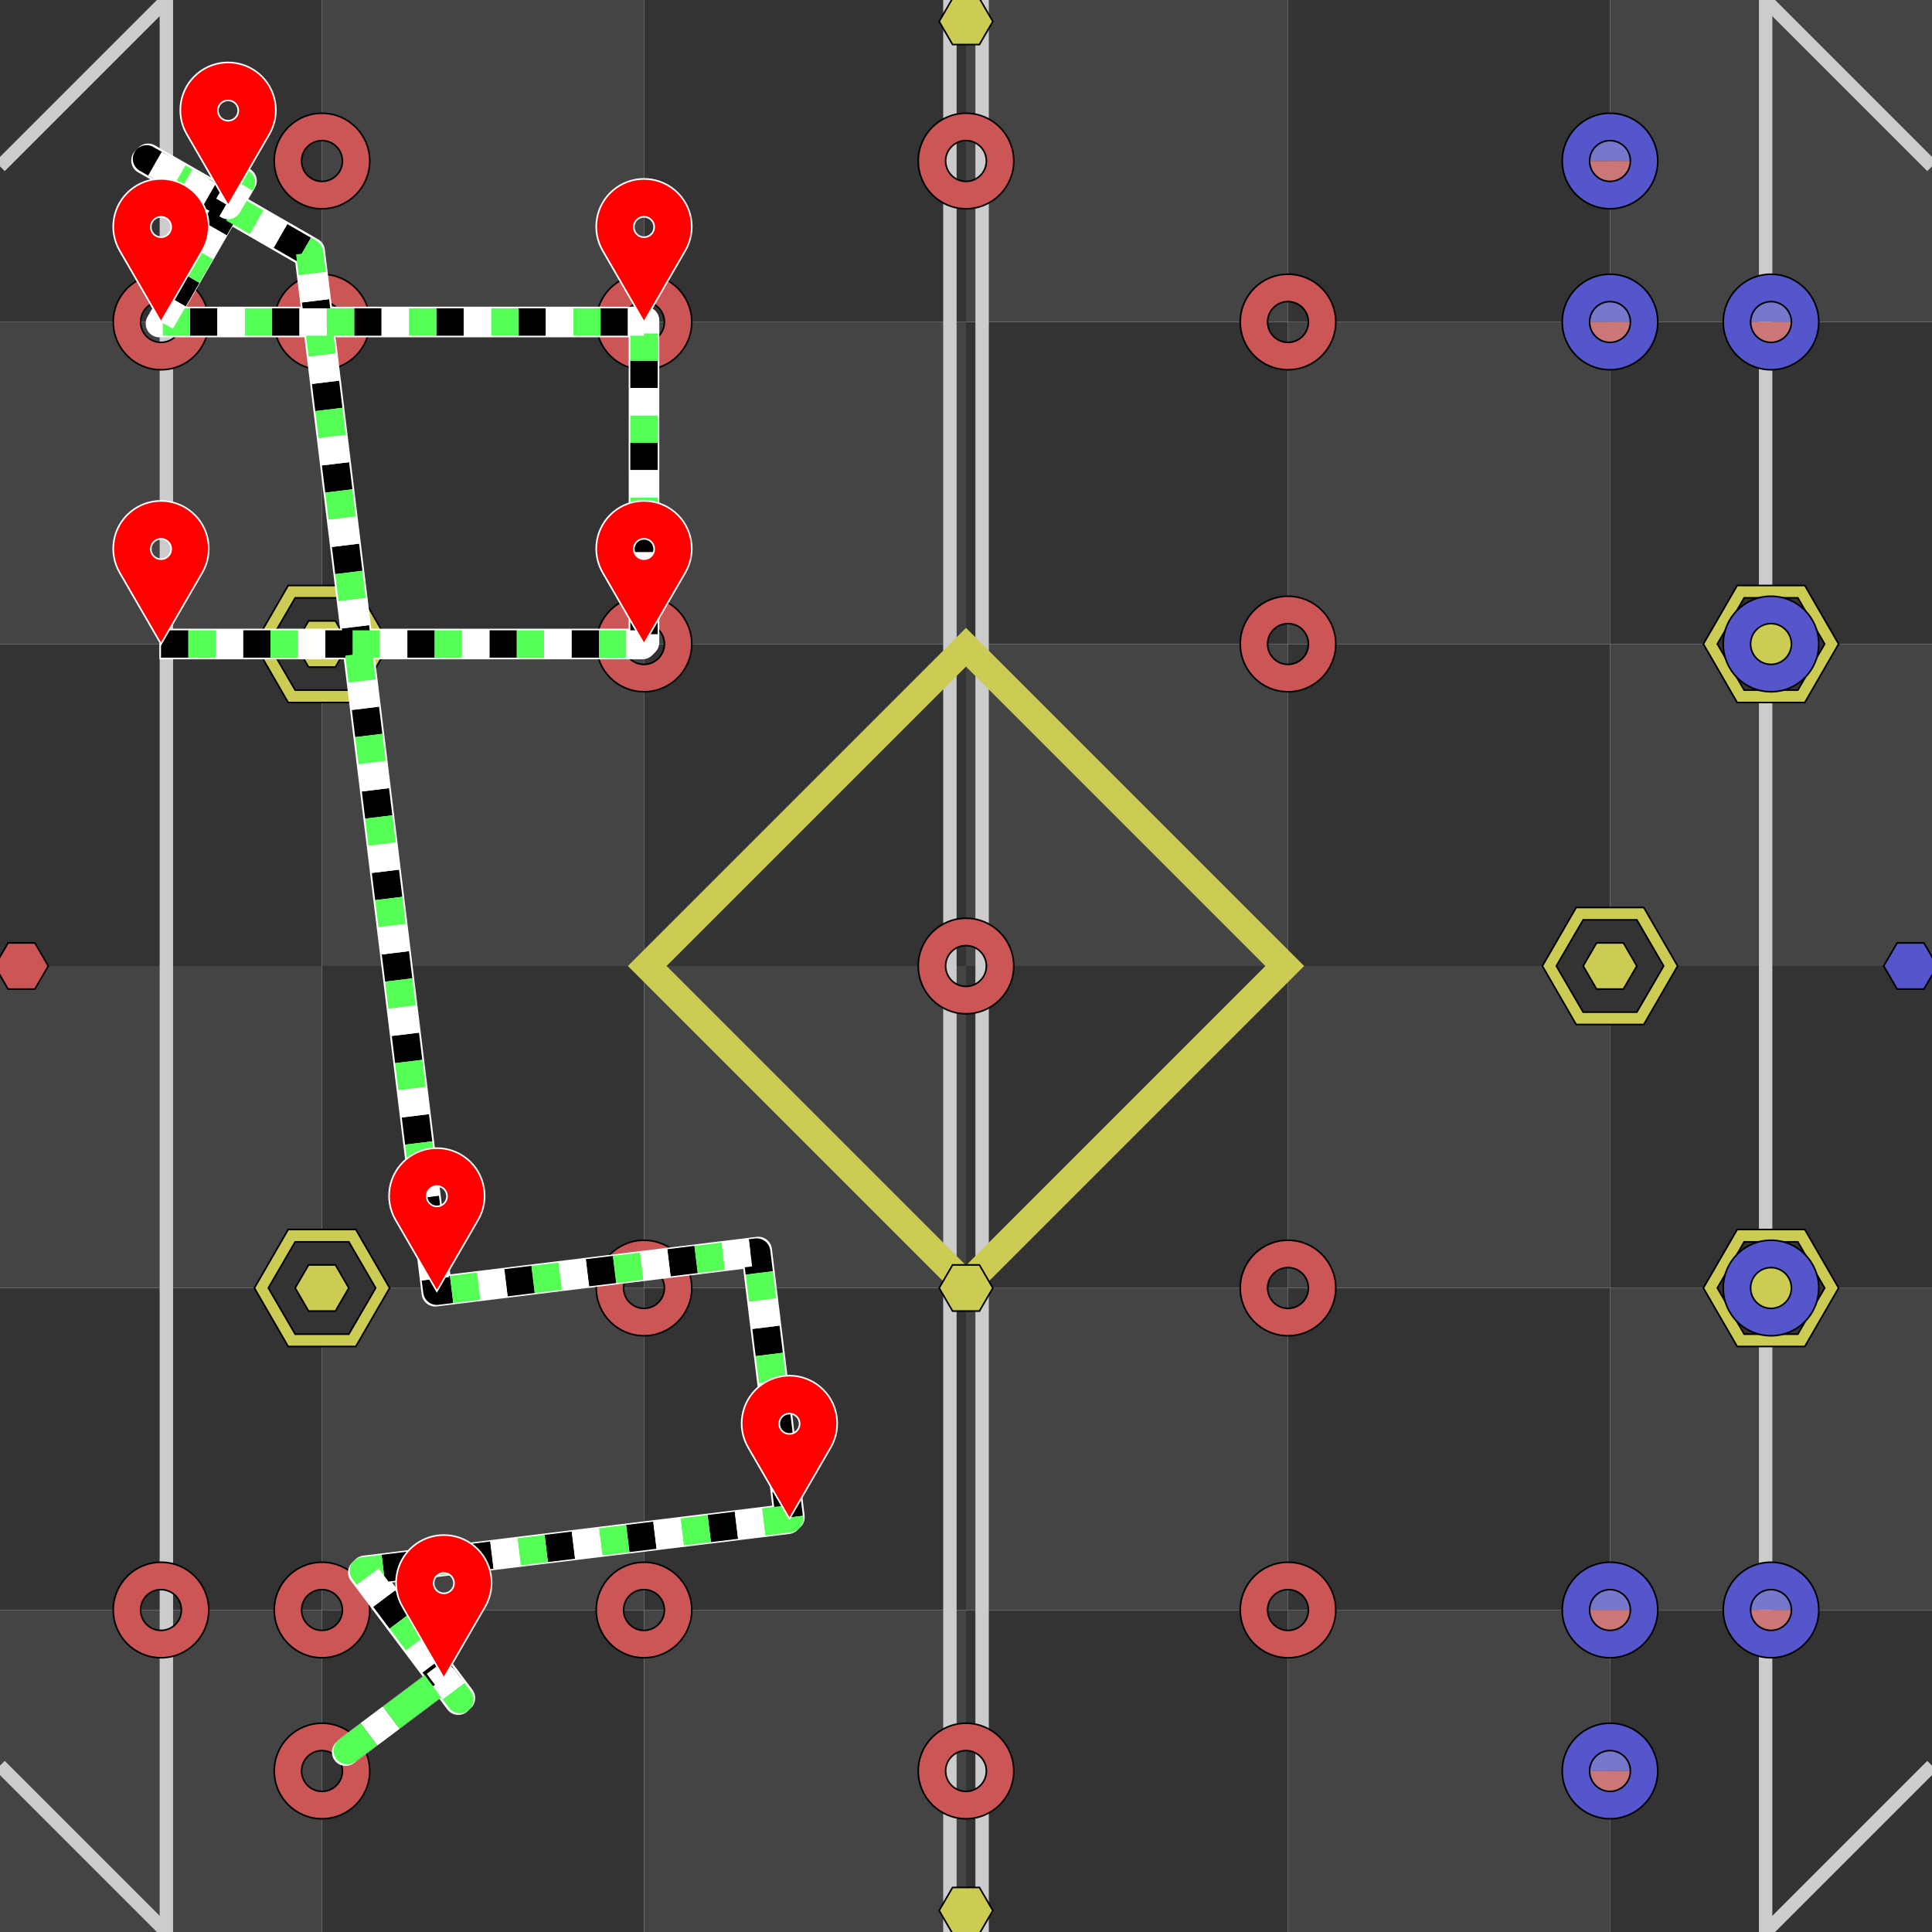
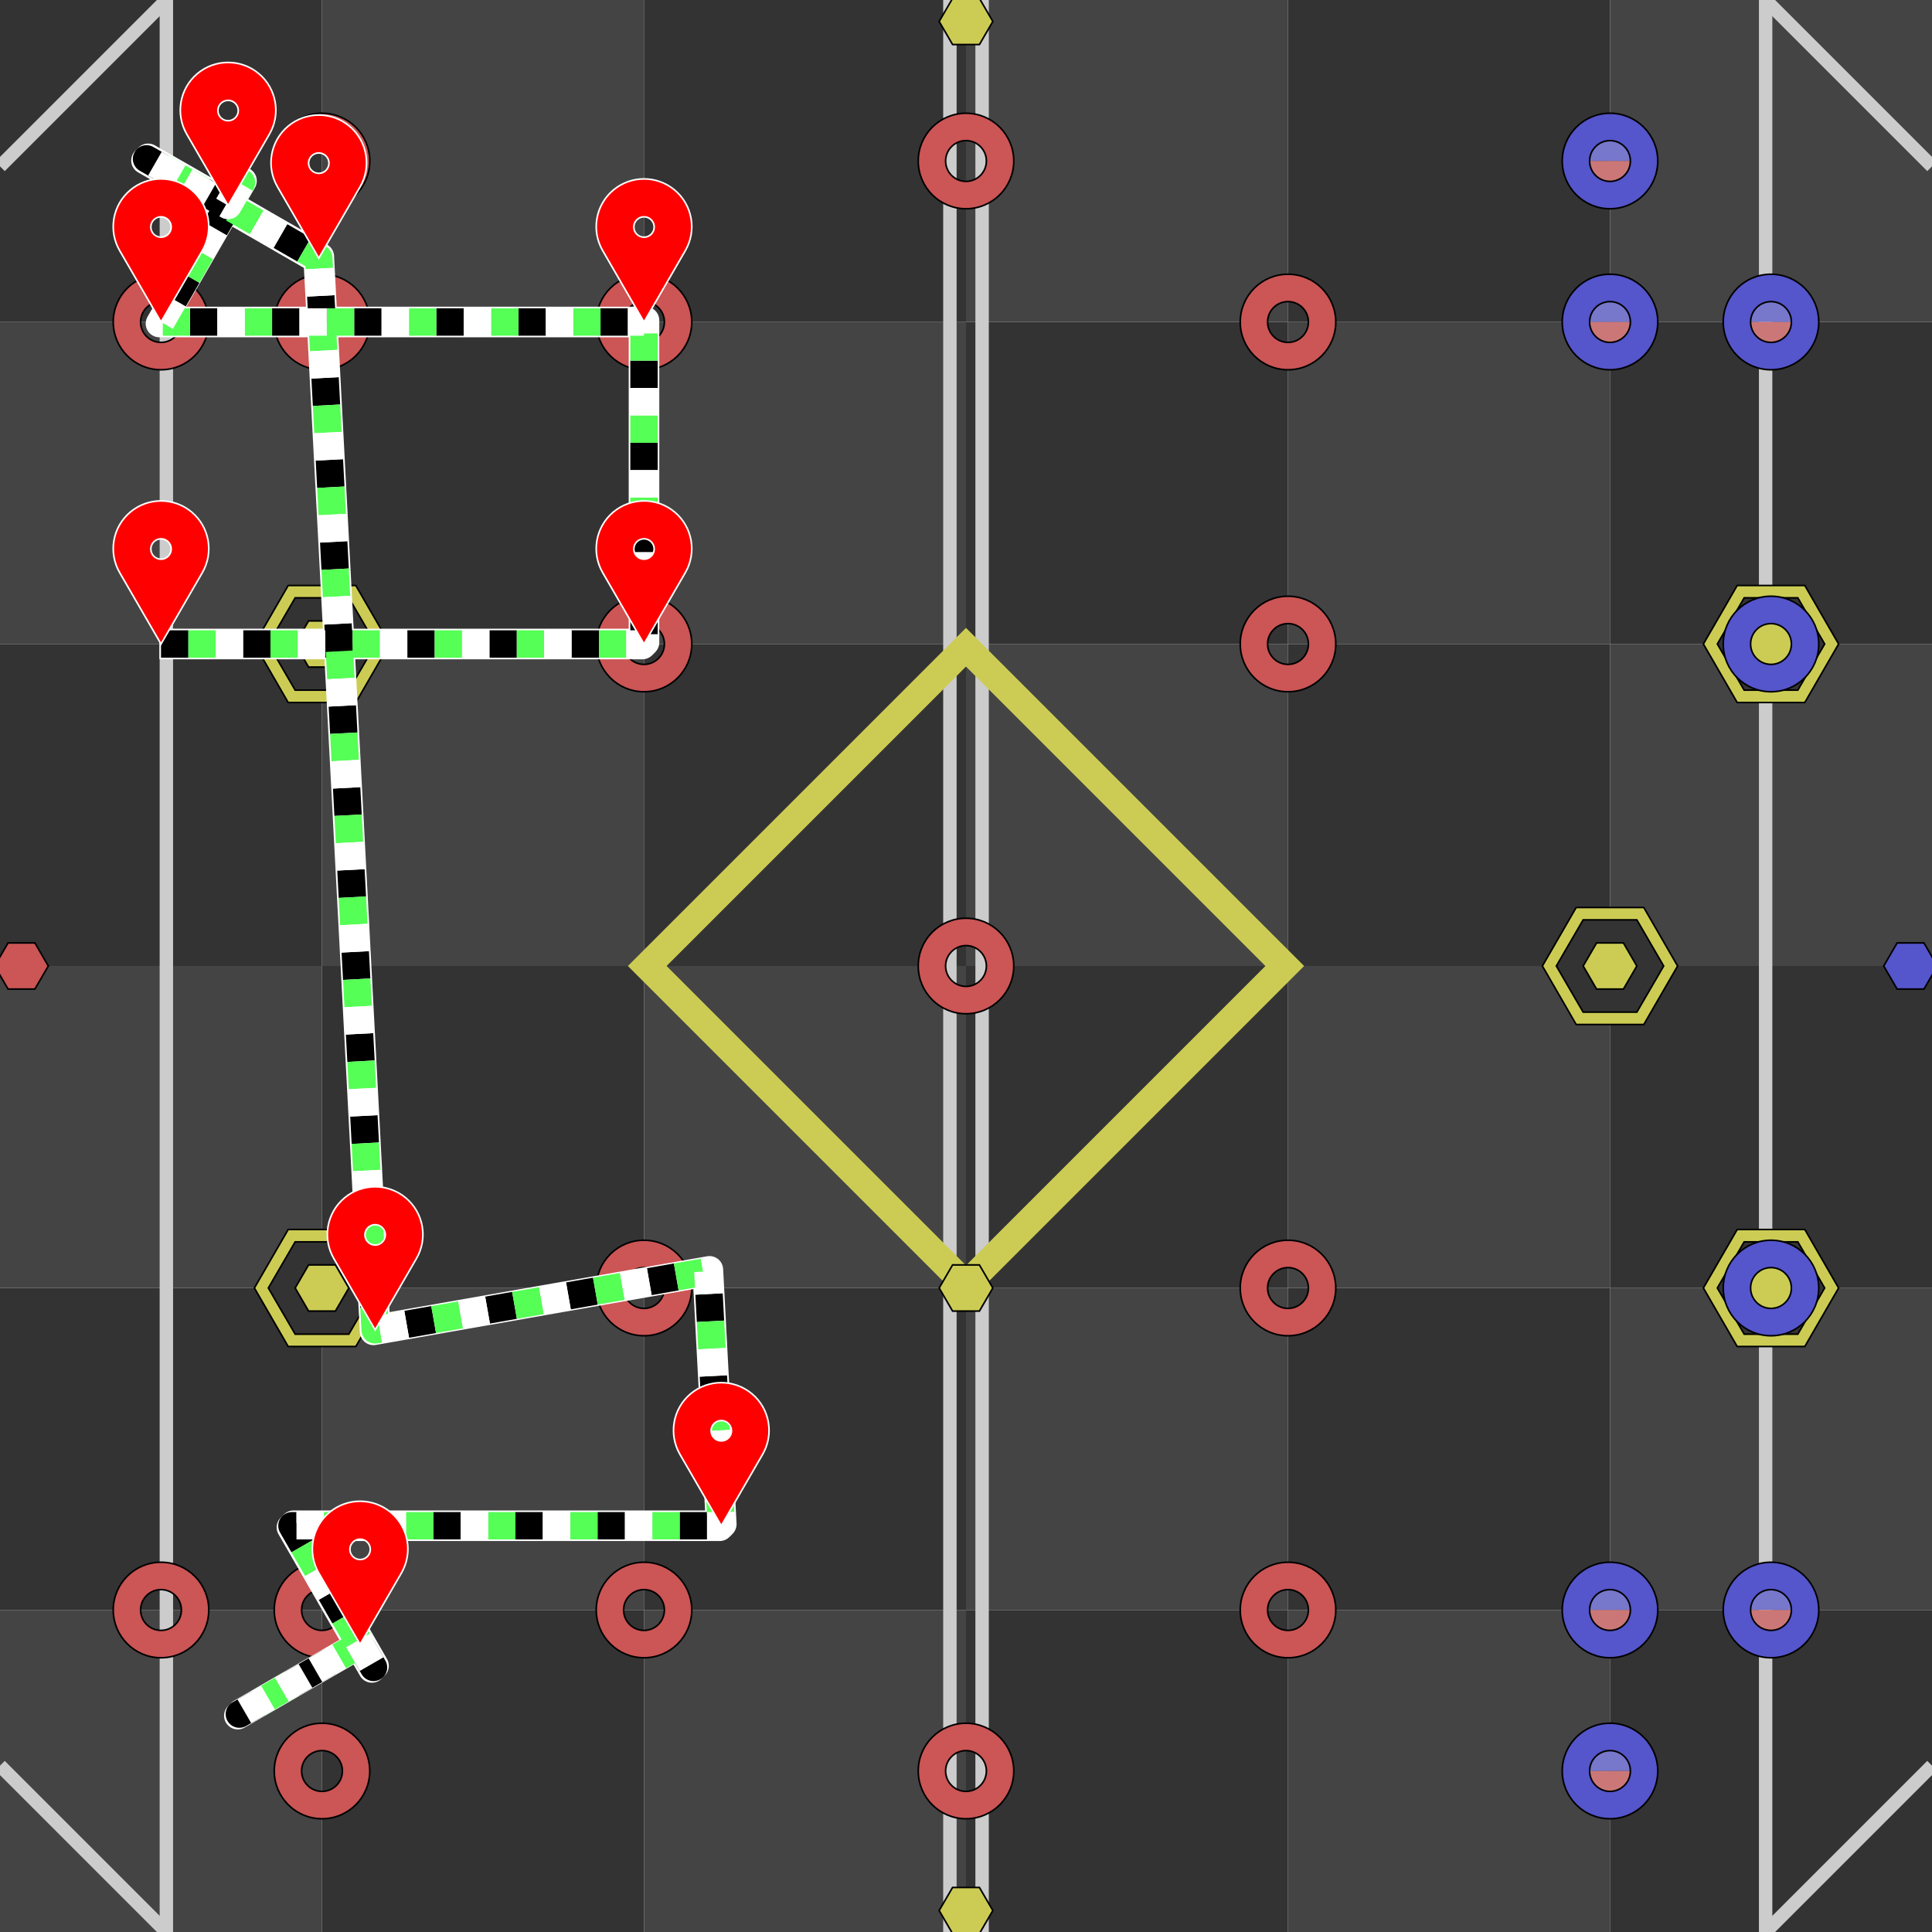
<svg xmlns="http://www.w3.org/2000/svg" version="1.1" width="600" height="600" viewBox="-1800 -1800 3600 3600">
  <g transform="scale(1, -1)">
    <rect x="-1800" y="-1800" width="600" height="600" fill="#444444" />
    <rect x="-1800" y="-1200" width="600" height="600" fill="#333333" />
    <rect x="-1800" y="-600" width="600" height="600" fill="#444444" />
    <rect x="-1800" y="0" width="600" height="600" fill="#333333" />
    <rect x="-1800" y="600" width="600" height="600" fill="#444444" />
    <rect x="-1800" y="1200" width="600" height="600" fill="#333333" />
    <rect x="-1200" y="-1800" width="600" height="600" fill="#333333" />
    <rect x="-1200" y="-1200" width="600" height="600" fill="#444444" />
    <rect x="-1200" y="-600" width="600" height="600" fill="#333333" />
    <rect x="-1200" y="0" width="600" height="600" fill="#444444" />
    <rect x="-1200" y="600" width="600" height="600" fill="#333333" />
    <rect x="-1200" y="1200" width="600" height="600" fill="#444444" />
    <rect x="-600" y="-1800" width="600" height="600" fill="#444444" />
    <rect x="-600" y="-1200" width="600" height="600" fill="#333333" />
    <rect x="-600" y="-600" width="600" height="600" fill="#444444" />
    <rect x="-600" y="0" width="600" height="600" fill="#333333" />
    <rect x="-600" y="600" width="600" height="600" fill="#444444" />
    <rect x="-600" y="1200" width="600" height="600" fill="#333333" />
    <rect x="0" y="-1800" width="600" height="600" fill="#333333" />
    <rect x="0" y="-1200" width="600" height="600" fill="#444444" />
    <rect x="0" y="-600" width="600" height="600" fill="#333333" />
    <rect x="0" y="0" width="600" height="600" fill="#444444" />
    <rect x="0" y="600" width="600" height="600" fill="#333333" />
    <rect x="0" y="1200" width="600" height="600" fill="#444444" />
    <rect x="600" y="-1800" width="600" height="600" fill="#444444" />
    <rect x="600" y="-1200" width="600" height="600" fill="#333333" />
    <rect x="600" y="-600" width="600" height="600" fill="#444444" />
    <rect x="600" y="0" width="600" height="600" fill="#333333" />
    <rect x="600" y="600" width="600" height="600" fill="#444444" />
    <rect x="600" y="1200" width="600" height="600" fill="#333333" />
    <rect x="1200" y="-1800" width="600" height="600" fill="#333333" />
    <rect x="1200" y="-1200" width="600" height="600" fill="#444444" />
    <rect x="1200" y="-600" width="600" height="600" fill="#333333" />
    <rect x="1200" y="0" width="600" height="600" fill="#444444" />
    <rect x="1200" y="600" width="600" height="600" fill="#333333" />
    <rect x="1200" y="1200" width="600" height="600" fill="#444444" />
    <line x1="-1490" y1="-1800" x2="-1490" y2="1800" stroke="#cccccc" stroke-width="25" />
    <line x1="-30" y1="-1800" x2="-30" y2="1800" stroke="#cccccc" stroke-width="25" />
    <line x1="30" y1="-1800" x2="30" y2="1800" stroke="#cccccc" stroke-width="25" />
    <line x1="1490" y1="-1800" x2="1490" y2="1800" stroke="#cccccc" stroke-width="25" />
    <line x1="-1800" y1="-1490" x2="-1490" y2="-1800" stroke="#cccccc" stroke-width="25" />
    <line x1="1800" y1="-1490" x2="1490" y2="-1800" stroke="#cccccc" stroke-width="25" />
    <line x1="-1800" y1="1490" x2="-1490" y2="1800" stroke="#cccccc" stroke-width="25" />
    <line x1="1800" y1="1490" x2="1490" y2="1800" stroke="#cccccc" stroke-width="25" />
    <rect x="-420" y="-420" width="840" height="840" transform="rotate(45)" stroke="#cccc55" fill="none" stroke-width="51" />
    <polygon points="-1710,0 -1735,43 -1785,43 -1810,0 -1785,-43 -1735,-43" fill="#cc5555" stroke="#000000" stroke-width="3" />
    <polygon points="1810,0 1785,43 1735,43 1710,0 1735,-43 1785,-43" fill="#5555cc" stroke="#000000" stroke-width="3" />
    <polygon points="50,1760 25,1803 -25,1803 -50,1760 -25,1717 25,1717" fill="#cccc55" stroke="#000000" stroke-width="3" />
    <polygon points="50,-600 25,-557 -25,-557 -50,-600 -25,-643 25,-643" fill="#cccc55" stroke="#000000" stroke-width="3" />
    <polygon points="50,-1760 25,-1717 -25,-1717 -50,-1760 -25,-1803 25,-1803" fill="#cccc55" stroke="#000000" stroke-width="3" />
    <polygon points="-1074,600 -1137,709 -1263,709 -1326,600 -1263,491 -1137,491" fill="#cccc55" stroke="#000000" stroke-width="3" />
    <polygon points="-1100,600 -1150,686 -1250,686 -1300,600 -1250,514 -1150,514" fill="#333333" stroke="#000000" stroke-width="3" />
    <polygon points="-1150,600 -1175,643 -1225,643 -1250,600 -1225,557 -1175,557" fill="#cccc55" stroke="#000000" stroke-width="3" />
    <polygon points="1626,600 1563,709 1437,709 1374,600 1437,491 1563,491" fill="#cccc55" stroke="#000000" stroke-width="3" />
    <polygon points="1600,600 1550,686 1450,686 1400,600 1450,514 1550,514" fill="#333333" stroke="#000000" stroke-width="3" />
    <polygon points="1550,600 1525,643 1475,643 1450,600 1475,557 1525,557" fill="#cccc55" stroke="#000000" stroke-width="3" />
    <polygon points="1326,0 1263,109 1137,109 1074,0 1137,-109 1263,-109" fill="#cccc55" stroke="#000000" stroke-width="3" />
    <polygon points="1300,0 1250,86 1150,86 1100,0 1150,-86 1250,-86" fill="#333333" stroke="#000000" stroke-width="3" />
    <polygon points="1250,0 1225,43 1175,43 1150,0 1175,-43 1225,-43" fill="#cccc55" stroke="#000000" stroke-width="3" />
    <polygon points="-1074,-600 -1137,-491 -1263,-491 -1326,-600 -1263,-709 -1137,-709" fill="#cccc55" stroke="#000000" stroke-width="3" />
    <polygon points="-1100,-600 -1150,-514 -1250,-514 -1300,-600 -1250,-686 -1150,-686" fill="#333333" stroke="#000000" stroke-width="3" />
    <polygon points="-1150,-600 -1175,-557 -1225,-557 -1250,-600 -1225,-643 -1175,-643" fill="#cccc55" stroke="#000000" stroke-width="3" />
    <polygon points="1626,-600 1563,-491 1437,-491 1374,-600 1437,-709 1563,-709" fill="#cccc55" stroke="#000000" stroke-width="3" />
    <polygon points="1600,-600 1550,-514 1450,-514 1400,-600 1450,-686 1550,-686" fill="#333333" stroke="#000000" stroke-width="3" />
    <polygon points="1550,-600 1525,-557 1475,-557 1450,-600 1475,-643 1525,-643" fill="#cccc55" stroke="#000000" stroke-width="3" />
    <path d="M 1111,1500 a 89,89 0 1,0 178,0" fill="#7777cc" />
    <path d="M 1111,1500 a 89,89 0 1,1 178,0" fill="#cc7777" />
    <path d="M 1111,1500 a 89 89 0 0 0 178 0 a 89 89 0 0 0 -178 0 z m 51 0 a 38 38 0 0 0 76 0 a 38 38 0 0 0 -76 0 z" fill="#5555cc" stroke="#000000" stroke-width="3" fill-rule="evenodd" />
    <path d="M 1111,1200 a 89,89 0 1,0 178,0" fill="#7777cc" />
    <path d="M 1111,1200 a 89,89 0 1,1 178,0" fill="#cc7777" />
    <path d="M 1111,1200 a 89 89 0 0 0 178 0 a 89 89 0 0 0 -178 0 z m 51 0 a 38 38 0 0 0 76 0 a 38 38 0 0 0 -76 0 z" fill="#5555cc" stroke="#000000" stroke-width="3" fill-rule="evenodd" />
    <path d="M 1411,1200 a 89,89 0 1,0 178,0" fill="#7777cc" />
    <path d="M 1411,1200 a 89,89 0 1,1 178,0" fill="#cc7777" />
    <path d="M 1411,1200 a 89 89 0 0 0 178 0 a 89 89 0 0 0 -178 0 z m 51 0 a 38 38 0 0 0 76 0 a 38 38 0 0 0 -76 0 z" fill="#5555cc" stroke="#000000" stroke-width="3" fill-rule="evenodd" />
    <path d="M 1111,-1200 a 89,89 0 1,0 178,0" fill="#7777cc" />
    <path d="M 1111,-1200 a 89,89 0 1,1 178,0" fill="#cc7777" />
    <path d="M 1111,-1200 a 89 89 0 0 0 178 0 a 89 89 0 0 0 -178 0 z m 51 0 a 38 38 0 0 0 76 0 a 38 38 0 0 0 -76 0 z" fill="#5555cc" stroke="#000000" stroke-width="3" fill-rule="evenodd" />
    <path d="M 1411,-1200 a 89,89 0 1,0 178,0" fill="#7777cc" />
    <path d="M 1411,-1200 a 89,89 0 1,1 178,0" fill="#cc7777" />
    <path d="M 1411,-1200 a 89 89 0 0 0 178 0 a 89 89 0 0 0 -178 0 z m 51 0 a 38 38 0 0 0 76 0 a 38 38 0 0 0 -76 0 z" fill="#5555cc" stroke="#000000" stroke-width="3" fill-rule="evenodd" />
    <path d="M 1111,-1500 a 89,89 0 1,0 178,0" fill="#7777cc" />
    <path d="M 1111,-1500 a 89,89 0 1,1 178,0" fill="#cc7777" />
    <path d="M 1111,-1500 a 89 89 0 0 0 178 0 a 89 89 0 0 0 -178 0 z m 51 0 a 38 38 0 0 0 76 0 a 38 38 0 0 0 -76 0 z" fill="#5555cc" stroke="#000000" stroke-width="3" fill-rule="evenodd" />
    <path d="M -1289,1500 a 89 89 0 0 0 178 0 a 89 89 0 0 0 -178 0 z m 51 0 a 38 38 0 0 0 76 0 a 38 38 0 0 0 -76 0 z" fill="#cc5555" stroke="#000000" stroke-width="3" fill-rule="evenodd" />
    <path d="M -89,1500 a 89 89 0 0 0 178 0 a 89 89 0 0 0 -178 0 z m 51 0 a 38 38 0 0 0 76 0 a 38 38 0 0 0 -76 0 z" fill="#cc5555" stroke="#000000" stroke-width="3" fill-rule="evenodd" />
    <path d="M -1589,1200 a 89 89 0 0 0 178 0 a 89 89 0 0 0 -178 0 z m 51 0 a 38 38 0 0 0 76 0 a 38 38 0 0 0 -76 0 z" fill="#cc5555" stroke="#000000" stroke-width="3" fill-rule="evenodd" />
    <path d="M -1289,1200 a 89 89 0 0 0 178 0 a 89 89 0 0 0 -178 0 z m 51 0 a 38 38 0 0 0 76 0 a 38 38 0 0 0 -76 0 z" fill="#cc5555" stroke="#000000" stroke-width="3" fill-rule="evenodd" />
    <path d="M -689,1200 a 89 89 0 0 0 178 0 a 89 89 0 0 0 -178 0 z m 51 0 a 38 38 0 0 0 76 0 a 38 38 0 0 0 -76 0 z" fill="#cc5555" stroke="#000000" stroke-width="3" fill-rule="evenodd" />
    <path d="M 511,1200 a 89 89 0 0 0 178 0 a 89 89 0 0 0 -178 0 z m 51 0 a 38 38 0 0 0 76 0 a 38 38 0 0 0 -76 0 z" fill="#cc5555" stroke="#000000" stroke-width="3" fill-rule="evenodd" />
    <path d="M -689,600 a 89 89 0 0 0 178 0 a 89 89 0 0 0 -178 0 z m 51 0 a 38 38 0 0 0 76 0 a 38 38 0 0 0 -76 0 z" fill="#cc5555" stroke="#000000" stroke-width="3" fill-rule="evenodd" />
    <path d="M 511,600 a 89 89 0 0 0 178 0 a 89 89 0 0 0 -178 0 z m 51 0 a 38 38 0 0 0 76 0 a 38 38 0 0 0 -76 0 z" fill="#cc5555" stroke="#000000" stroke-width="3" fill-rule="evenodd" />
    <path d="M -89,0 a 89 89 0 0 0 178 0 a 89 89 0 0 0 -178 0 z m 51 0 a 38 38 0 0 0 76 0 a 38 38 0 0 0 -76 0 z" fill="#cc5555" stroke="#000000" stroke-width="3" fill-rule="evenodd" />
    <path d="M -689,-600 a 89 89 0 0 0 178 0 a 89 89 0 0 0 -178 0 z m 51 0 a 38 38 0 0 0 76 0 a 38 38 0 0 0 -76 0 z" fill="#cc5555" stroke="#000000" stroke-width="3" fill-rule="evenodd" />
    <path d="M 511,-600 a 89 89 0 0 0 178 0 a 89 89 0 0 0 -178 0 z m 51 0 a 38 38 0 0 0 76 0 a 38 38 0 0 0 -76 0 z" fill="#cc5555" stroke="#000000" stroke-width="3" fill-rule="evenodd" />
    <path d="M -1589,-1200 a 89 89 0 0 0 178 0 a 89 89 0 0 0 -178 0 z m 51 0 a 38 38 0 0 0 76 0 a 38 38 0 0 0 -76 0 z" fill="#cc5555" stroke="#000000" stroke-width="3" fill-rule="evenodd" />
    <path d="M -1289,-1200 a 89 89 0 0 0 178 0 a 89 89 0 0 0 -178 0 z m 51 0 a 38 38 0 0 0 76 0 a 38 38 0 0 0 -76 0 z" fill="#cc5555" stroke="#000000" stroke-width="3" fill-rule="evenodd" />
    <path d="M -689,-1200 a 89 89 0 0 0 178 0 a 89 89 0 0 0 -178 0 z m 51 0 a 38 38 0 0 0 76 0 a 38 38 0 0 0 -76 0 z" fill="#cc5555" stroke="#000000" stroke-width="3" fill-rule="evenodd" />
    <path d="M 511,-1200 a 89 89 0 0 0 178 0 a 89 89 0 0 0 -178 0 z m 51 0 a 38 38 0 0 0 76 0 a 38 38 0 0 0 -76 0 z" fill="#cc5555" stroke="#000000" stroke-width="3" fill-rule="evenodd" />
    <path d="M -1289,-1500 a 89 89 0 0 0 178 0 a 89 89 0 0 0 -178 0 z m 51 0 a 38 38 0 0 0 76 0 a 38 38 0 0 0 -76 0 z" fill="#cc5555" stroke="#000000" stroke-width="3" fill-rule="evenodd" />
    <path d="M -89,-1500 a 89 89 0 0 0 178 0 a 89 89 0 0 0 -178 0 z m 51 0 a 38 38 0 0 0 76 0 a 38 38 0 0 0 -76 0 z" fill="#cc5555" stroke="#000000" stroke-width="3" fill-rule="evenodd" />
    <path d="M 1411,600 a 89 89 0 0 0 178 0 a 89 89 0 0 0 -178 0 z m 51 0 a 38 38 0 0 0 76 0 a 38 38 0 0 0 -76 0 z" fill="#5555cc" stroke="#000000" stroke-width="3" fill-rule="evenodd" />
    <path d="M 1411,-600 a 89 89 0 0 0 178 0 a 89 89 0 0 0 -178 0 z m 51 0 a 38 38 0 0 0 76 0 a 38 38 0 0 0 -76 0 z" fill="#5555cc" stroke="#000000" stroke-width="3" fill-rule="evenodd" />
-     <polyline points="-1497,603 -1197,603 -597,603 -597,1203 -1497,1203 -1347,1463 -1372,1420 -1524,1507 -1220,1332 -983,-603 -387,-530 -326,-1027 -1120,-1124 -940,-1364 -970,-1324 -1150,-1459 -990,-1339" fill="none" stroke="#ffffff" stroke-width="51" stroke-linejoin="round" />
-     <polyline points="-1503,597 -1203,597 -603,597 -603,1197 -1503,1197 -1353,1457 -1378,1414 -1530,1501 -1226,1326 -989,-609 -393,-536 -332,-1033 -1126,-1130 -946,-1370 -976,-1330 -1156,-1465 -996,-1345" fill="none" stroke="#ffffff" stroke-width="51" stroke-linejoin="round" />
-     <polyline points="-1500,600 -1200,600 -600,600 -600,1200 -1500,1200 -1350,1460 -1375,1417 -1527,1504 -1223,1329 -986,-606 -390,-533 -329,-1030 -1123,-1127 -943,-1367 -973,-1327 -1153,-1462 -993,-1342" fill="none" stroke="#000000" stroke-width="51" stroke-dasharray="51,102" stroke-linejoin="round" />
-     <polyline points="-1500,600 -1200,600 -600,600 -600,1200 -1500,1200 -1350,1460 -1375,1417 -1527,1504 -1223,1329 -986,-606 -390,-533 -329,-1030 -1123,-1127 -943,-1367 -973,-1327 -1153,-1462 -993,-1342" fill="none" stroke="#55ff55" stroke-width="51" stroke-dasharray="51,102" stroke-dashoffset="102" stroke-linejoin="round" />
-     <polyline points="-1500,600 -1200,600 -600,600 -600,1200 -1500,1200 -1350,1460 -1375,1417 -1527,1504 -1223,1329 -986,-606 -390,-533 -329,-1030 -1123,-1127 -943,-1367 -973,-1327 -1153,-1462 -993,-1342" fill="none" stroke="#ffffff" stroke-width="51" stroke-dasharray="51,102" stroke-dashoffset="51" stroke-linejoin="round" />
+     <polyline points="-1497,603 -1197,603 -597,603 -597,1203 -1497,1203 -1347,1463 -1372,1420 -1524,1507 -1203,1322 -1098,-675 -478,-566 -453,-1040 -1253,-1040 -1101,-1304 -1126,-1261 -1351,-1391 -1178,-1291" fill="none" stroke="#ffffff" stroke-width="51" stroke-linejoin="round" />
+     <polyline points="-1503,597 -1203,597 -603,597 -603,1197 -1503,1197 -1353,1457 -1378,1414 -1530,1501 -1209,1316 -1104,-681 -484,-572 -459,-1046 -1259,-1046 -1107,-1310 -1132,-1267 -1357,-1397 -1184,-1297" fill="none" stroke="#ffffff" stroke-width="51" stroke-linejoin="round" />
+     <polyline points="-1500,600 -1200,600 -600,600 -600,1200 -1500,1200 -1350,1460 -1375,1417 -1527,1504 -1206,1319 -1101,-678 -481,-569 -456,-1043 -1256,-1043 -1104,-1307 -1129,-1264 -1354,-1394 -1181,-1294" fill="none" stroke="#000000" stroke-width="51" stroke-dasharray="51,102" stroke-linejoin="round" />
+     <polyline points="-1500,600 -1200,600 -600,600 -600,1200 -1500,1200 -1350,1460 -1375,1417 -1527,1504 -1206,1319 -1101,-678 -481,-569 -456,-1043 -1256,-1043 -1104,-1307 -1129,-1264 -1354,-1394 -1181,-1294" fill="none" stroke="#55ff55" stroke-width="51" stroke-dasharray="51,102" stroke-dashoffset="102" stroke-linejoin="round" />
+     <polyline points="-1500,600 -1200,600 -600,600 -600,1200 -1500,1200 -1350,1460 -1375,1417 -1527,1504 -1206,1319 -1101,-678 -481,-569 -456,-1043 -1256,-1043 -1104,-1307 -1129,-1264 -1354,-1394 -1181,-1294" fill="none" stroke="#ffffff" stroke-width="51" stroke-dasharray="51,102" stroke-dashoffset="51" stroke-linejoin="round" />
    <path d="M -1500,600 l -77 133 a 89 89 0 1 0 154 0 z m -19 177 a 19 19 0 0 0 38 0 a 19 19 0 0 0 -38 0 z" fill="#ff0000" stroke="#ffffff" stroke-width="3" fill-rule="evenodd" />
    <path d="M -600,600 l -77 133 a 89 89 0 1 0 154 0 z m -19 177 a 19 19 0 0 0 38 0 a 19 19 0 0 0 -38 0 z" fill="#ff0000" stroke="#ffffff" stroke-width="3" fill-rule="evenodd" />
    <path d="M -600,1200 l -77 133 a 89 89 0 1 0 154 0 z m -19 177 a 19 19 0 0 0 38 0 a 19 19 0 0 0 -38 0 z" fill="#ff0000" stroke="#ffffff" stroke-width="3" fill-rule="evenodd" />
    <path d="M -1500,1200 l -77 133 a 89 89 0 1 0 154 0 z m -19 177 a 19 19 0 0 0 38 0 a 19 19 0 0 0 -38 0 z" fill="#ff0000" stroke="#ffffff" stroke-width="3" fill-rule="evenodd" />
    <path d="M -1375,1417 l -77 133 a 89 89 0 1 0 154 0 z m -19 177 a 19 19 0 0 0 38 0 a 19 19 0 0 0 -38 0 z" fill="#ff0000" stroke="#ffffff" stroke-width="3" fill-rule="evenodd" />
-     <path d="M -986,-606 l -77 133 a 89 89 0 1 0 154 0 z m -19 177 a 19 19 0 0 0 38 0 a 19 19 0 0 0 -38 0 z" fill="#ff0000" stroke="#ffffff" stroke-width="3" fill-rule="evenodd" />
-     <path d="M -329,-1030 l -77 133 a 89 89 0 1 0 154 0 z m -19 177 a 19 19 0 0 0 38 0 a 19 19 0 0 0 -38 0 z" fill="#ff0000" stroke="#ffffff" stroke-width="3" fill-rule="evenodd" />
-     <path d="M -973,-1327 l -77 133 a 89 89 0 1 0 154 0 z m -19 177 a 19 19 0 0 0 38 0 a 19 19 0 0 0 -38 0 z" fill="#ff0000" stroke="#ffffff" stroke-width="3" fill-rule="evenodd" />
+     <path d="M -1206,1319 l -77 133 a 89 89 0 1 0 154 0 z m -19 177 a 19 19 0 0 0 38 0 a 19 19 0 0 0 -38 0 z" fill="#ff0000" stroke="#ffffff" stroke-width="3" fill-rule="evenodd" />
+     <path d="M -1101,-678 l -77 133 a 89 89 0 1 0 154 0 z m -19 177 a 19 19 0 0 0 38 0 a 19 19 0 0 0 -38 0 z" fill="#ff0000" stroke="#ffffff" stroke-width="3" fill-rule="evenodd" />
+     <path d="M -456,-1043 l -77 133 a 89 89 0 1 0 154 0 z m -19 177 a 19 19 0 0 0 38 0 a 19 19 0 0 0 -38 0 z" fill="#ff0000" stroke="#ffffff" stroke-width="3" fill-rule="evenodd" />
+     <path d="M -1129,-1264 l -77 133 a 89 89 0 1 0 154 0 z m -19 177 a 19 19 0 0 0 38 0 a 19 19 0 0 0 -38 0 z" fill="#ff0000" stroke="#ffffff" stroke-width="3" fill-rule="evenodd" />
  </g>
</svg>
